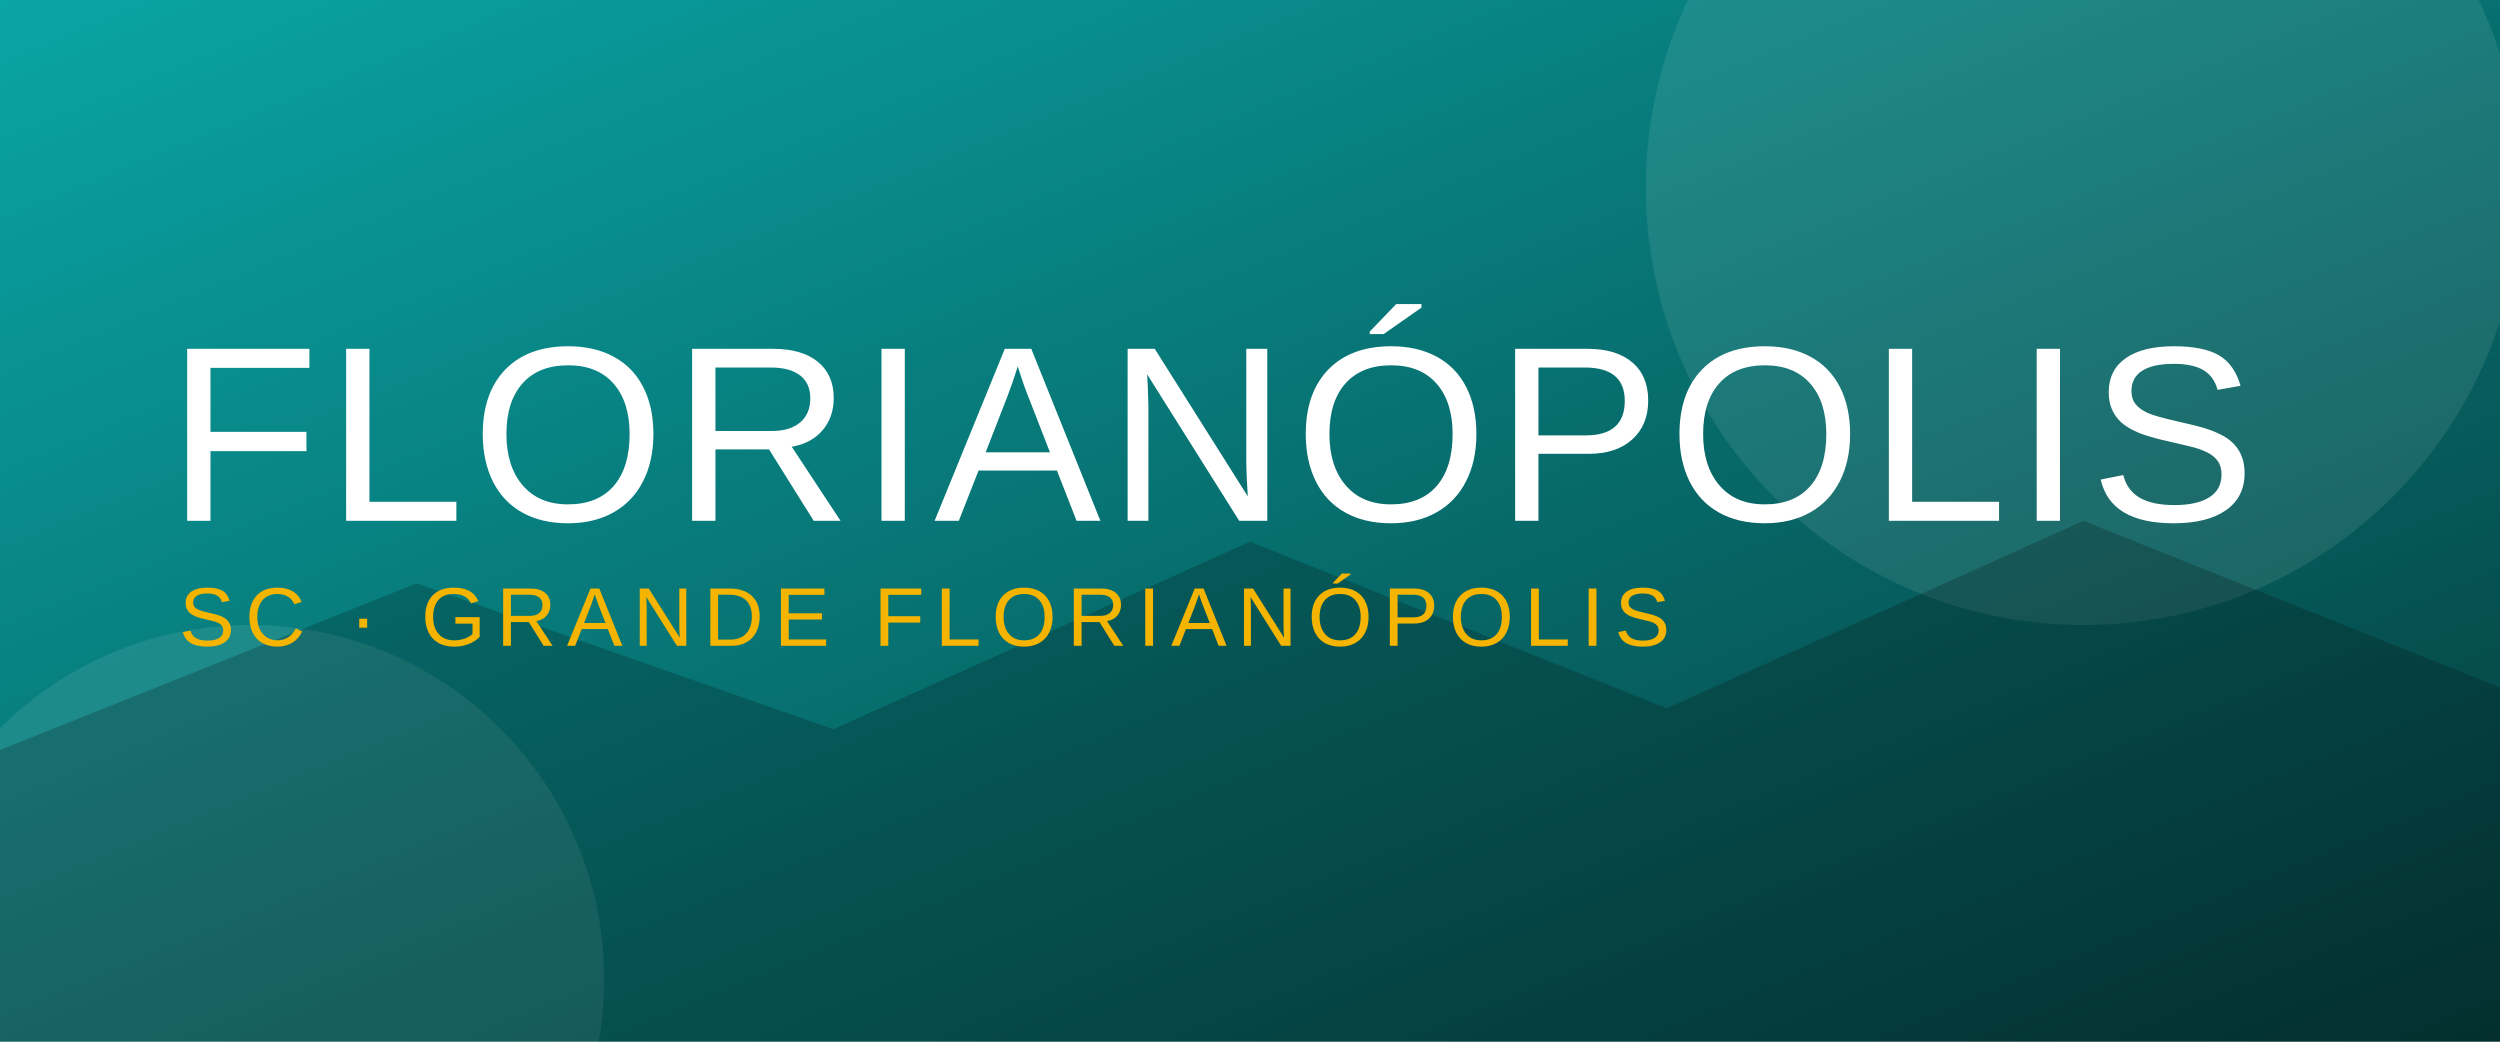
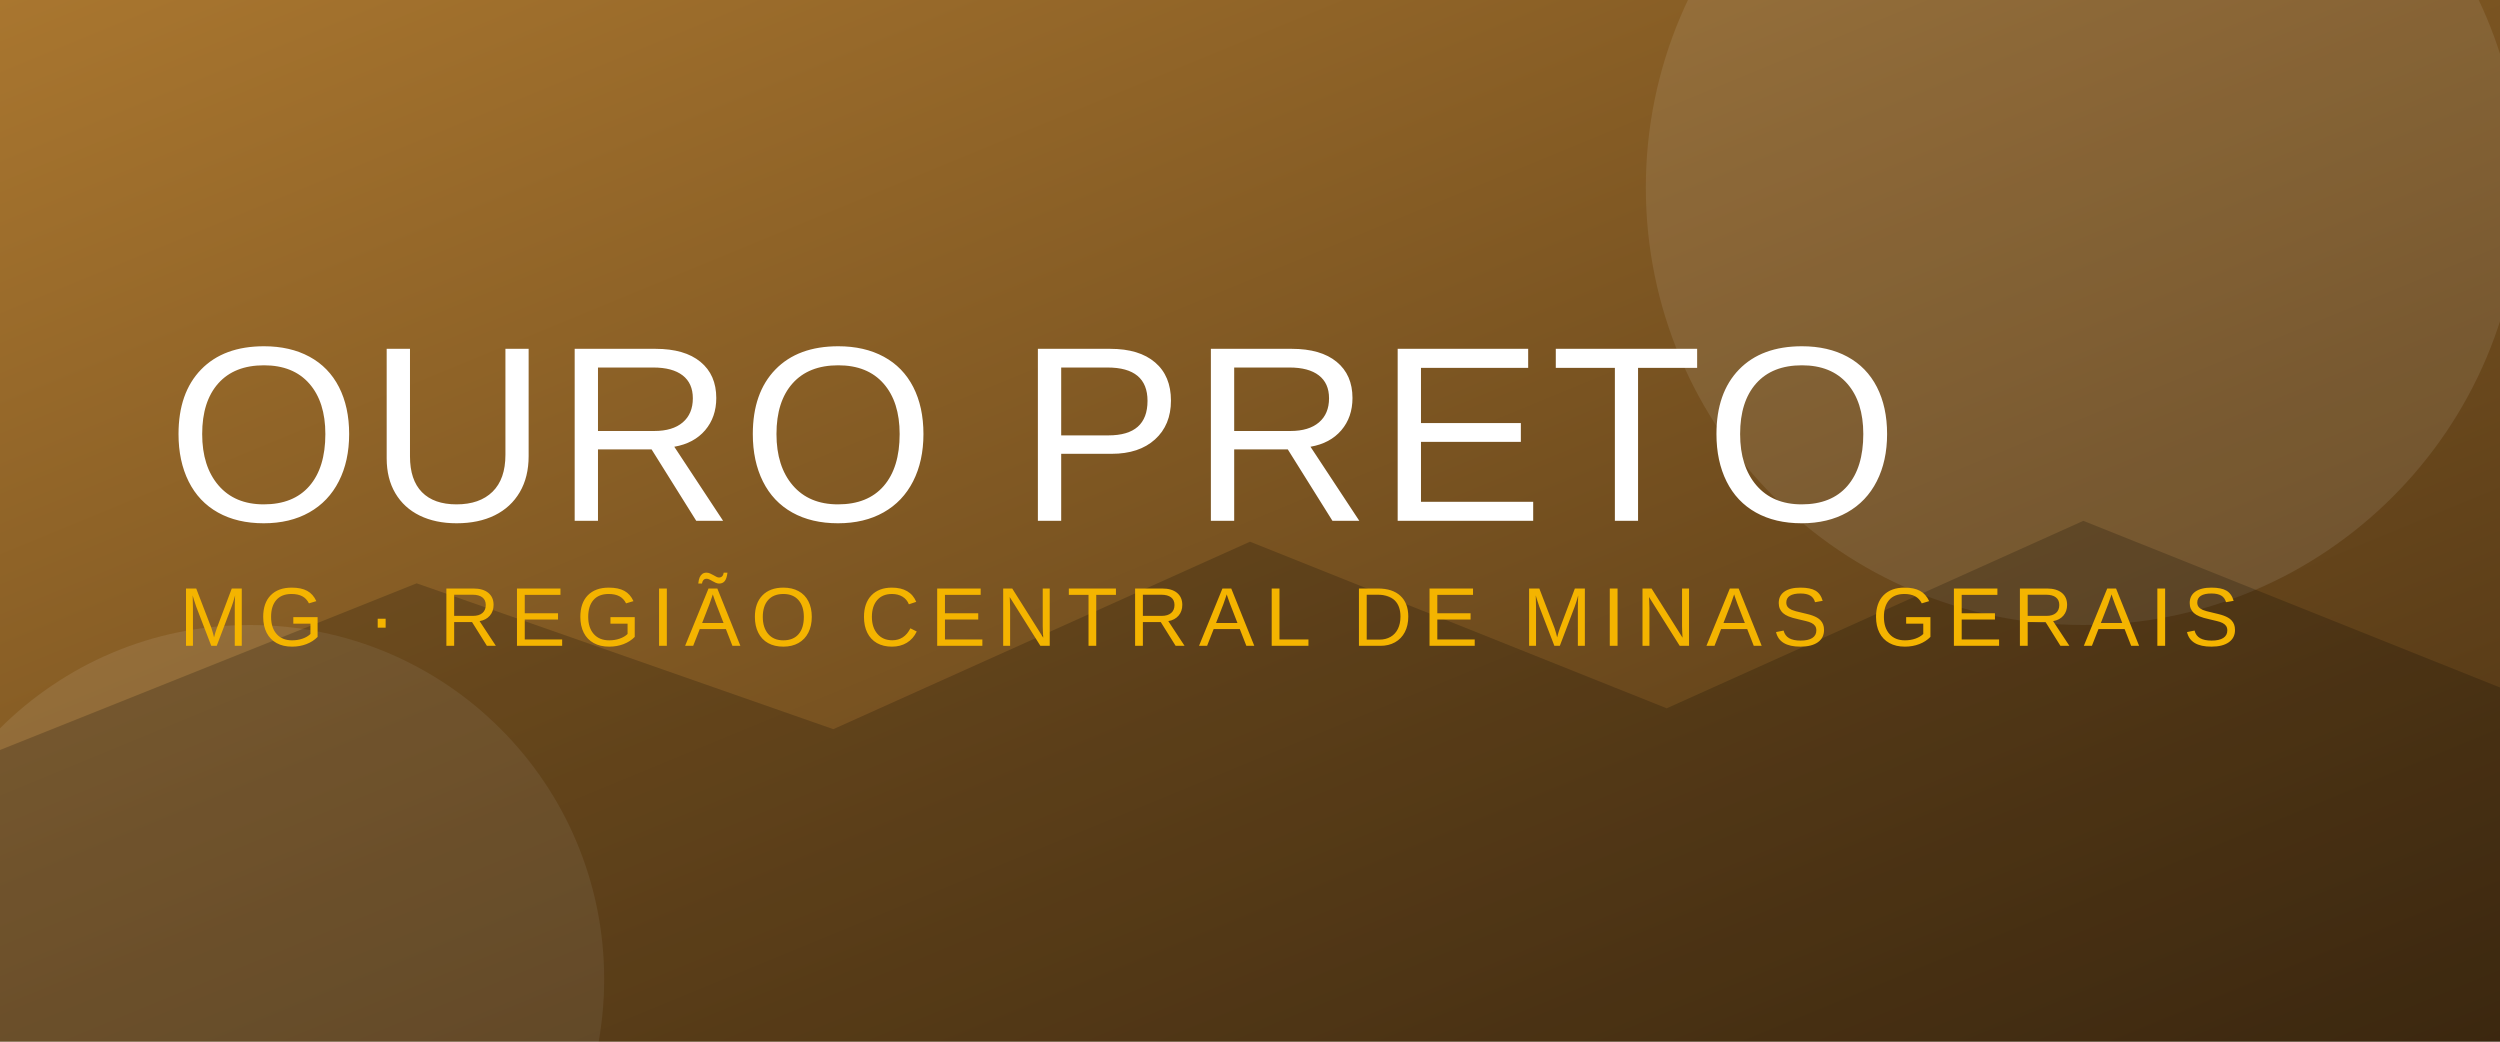
<svg xmlns="http://www.w3.org/2000/svg" width="1200" height="500" viewBox="0 0 1200 500" font-family="Bebas Neue, Arial, sans-serif">
  <defs>
    <linearGradient id="g" x1="0" y1="0" x2="1" y2="1">
-       <stop offset="0" stop-color="#0aa5a5" />
-       <stop offset="1" stop-color="#053a3a" />
+       <stop offset="0" stop-color="#a9762f" />
+       <stop offset="1" stop-color="#4a3113" />
    </linearGradient>
  </defs>
  <rect width="1200" height="500" fill="url(#g)" />
  <g fill="#ffffff" opacity="0.09">
    <circle cx="1000" cy="90" r="210" />
    <circle cx="120" cy="470" r="170" />
  </g>
  <path d="M0 360 L200 280 L400 350 L600 260 L800 340 L1000 250 L1200 330 L1200 500 L0 500 Z" fill="#000" opacity="0.2" />
-   <text x="80" y="250" fill="#fff" font-size="120" letter-spacing="3">FLORIANÓPOLIS</text>
-   <text x="86" y="310" fill="#f4b400" font-size="40" letter-spacing="5">SC · GRANDE FLORIANÓPOLIS</text>
+   <text x="80" y="250" fill="#fff" font-size="120" letter-spacing="3">OURO PRETO</text>
+   <text x="86" y="310" fill="#f4b400" font-size="40" letter-spacing="5">MG · REGIÃO CENTRAL DE MINAS GERAIS</text>
</svg>
